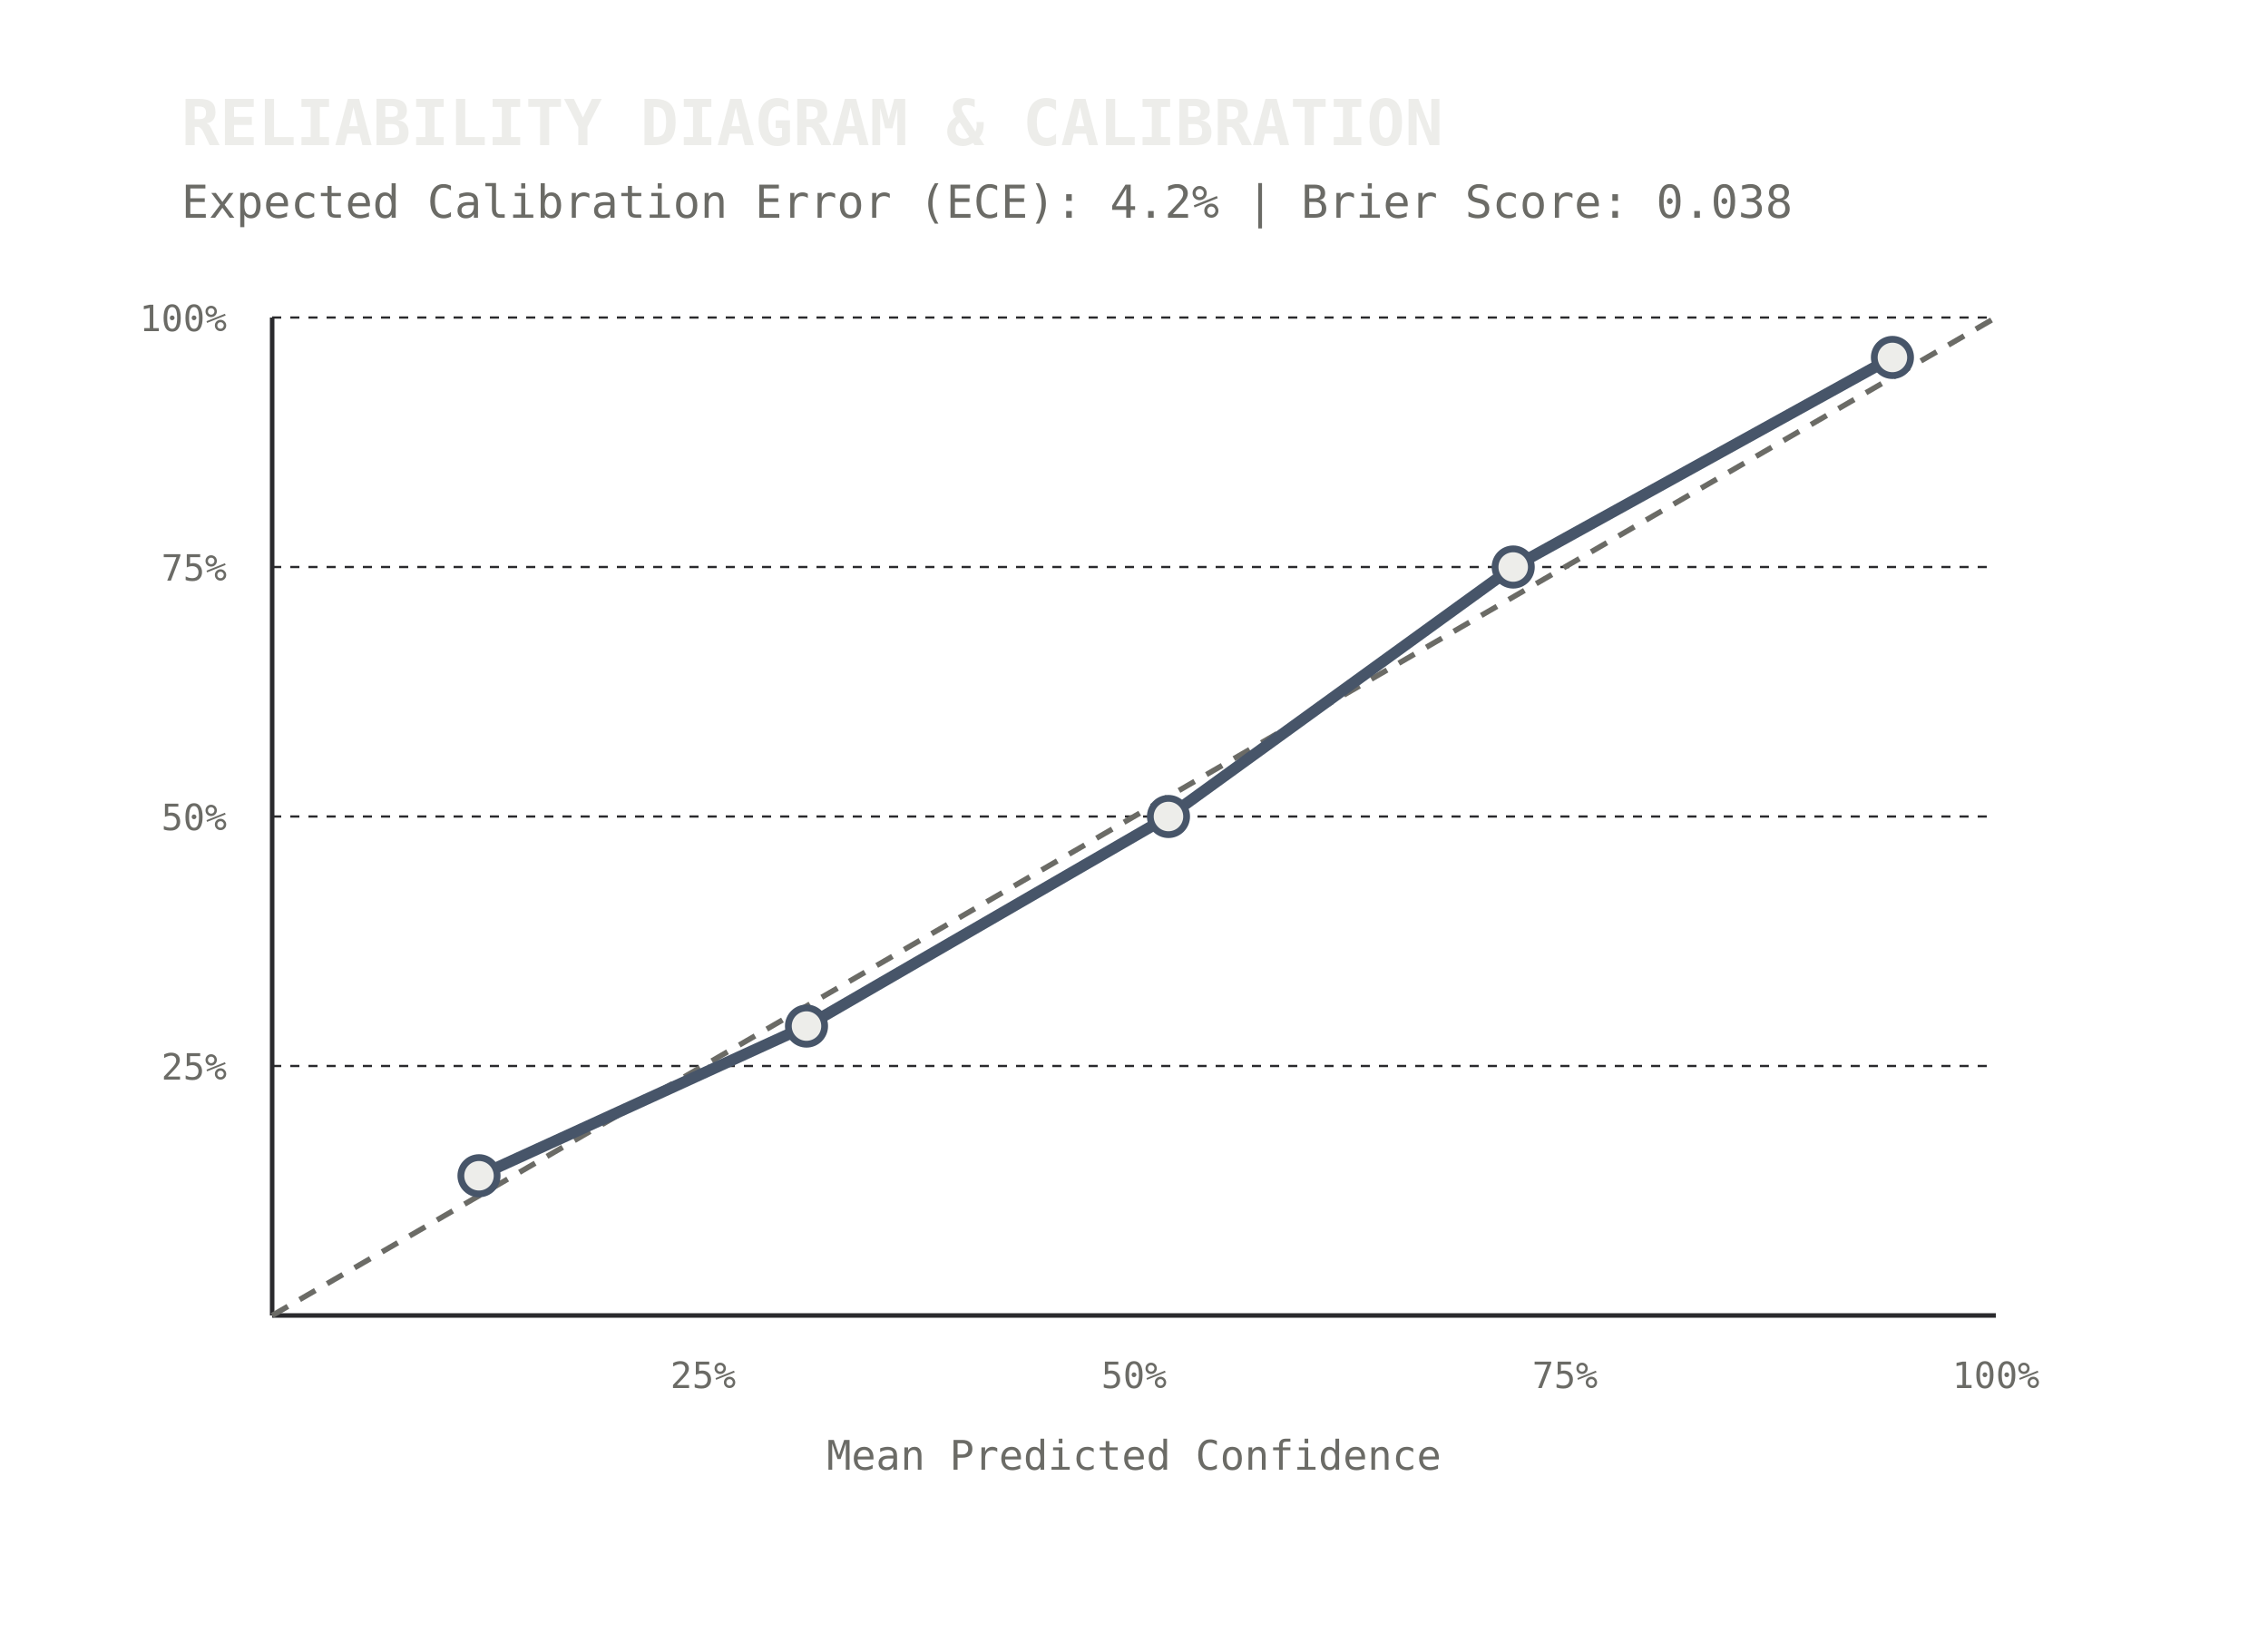
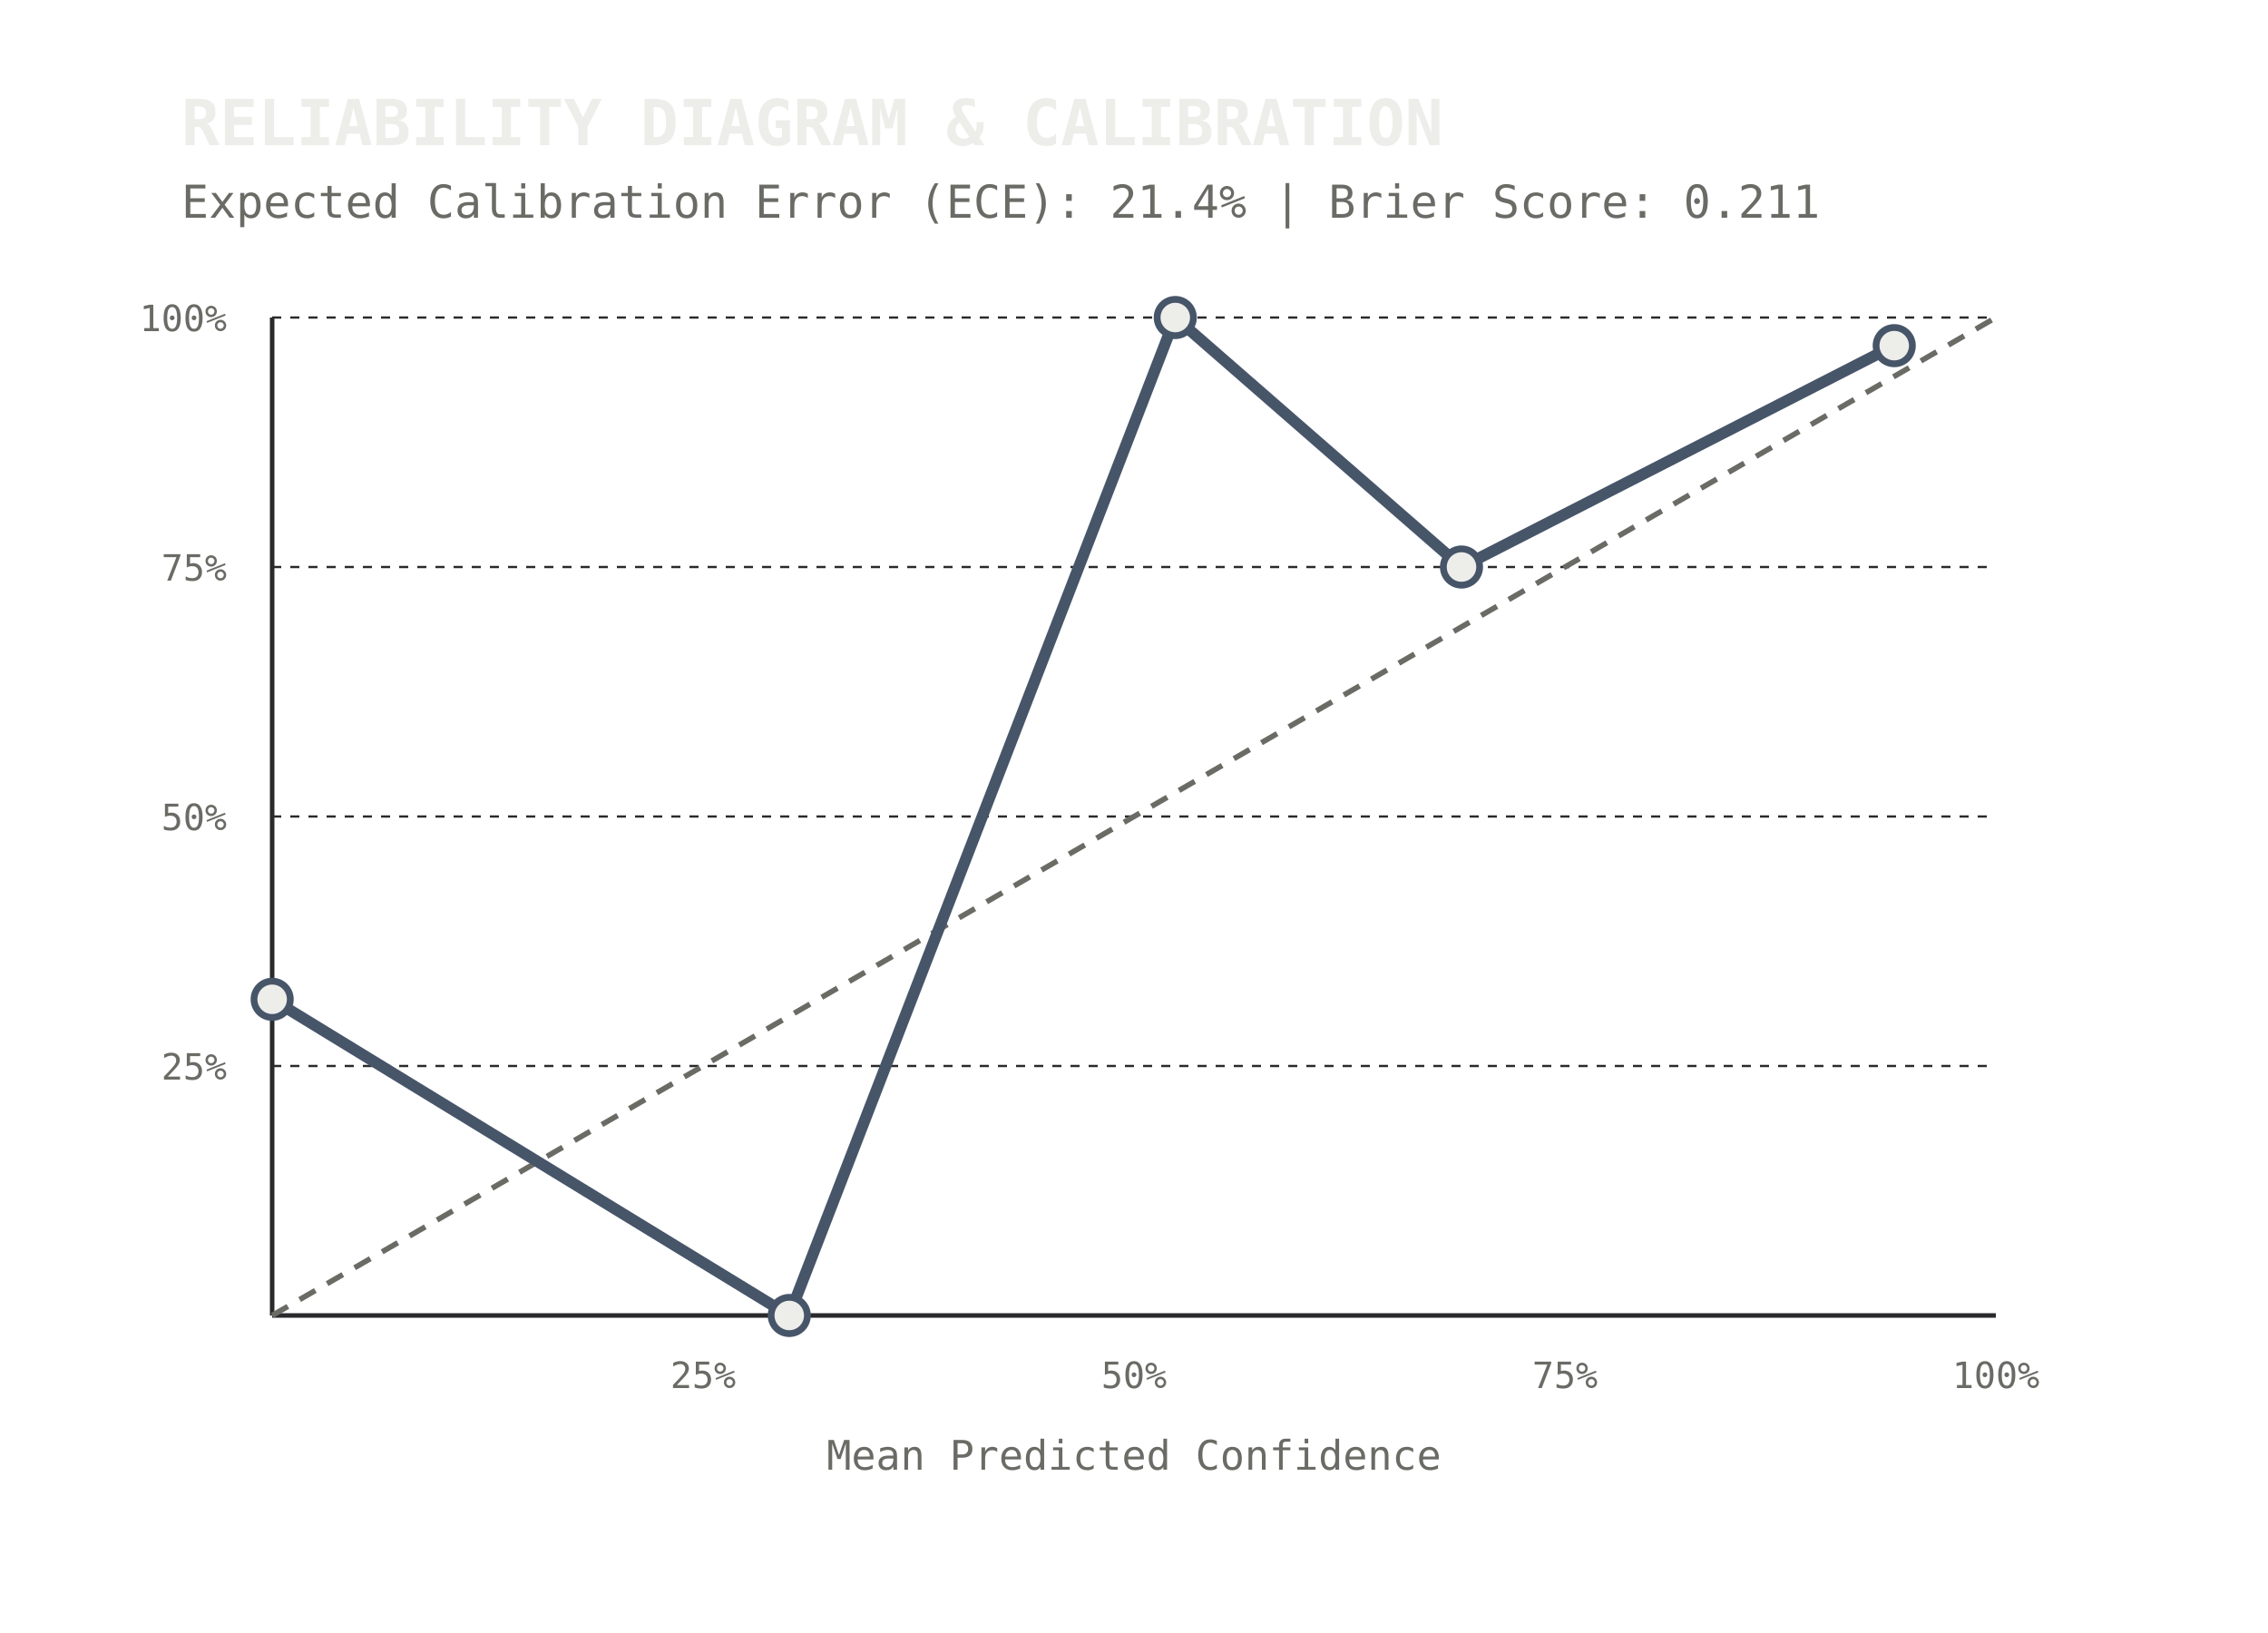
<svg xmlns="http://www.w3.org/2000/svg" viewBox="0 0 500 360" width="100%" height="100%" style="background-color: #0F0F10; font-family: 'JetBrains Mono', monospace;">
  <text x="40" y="32" fill="#EDEDEA" font-size="14" font-weight="700">RELIABILITY DIAGRAM &amp; CALIBRATION</text>
-   <text x="40" y="48" fill="#6B6B66" font-size="10">Expected Calibration Error (ECE): 4.2% | Brier Score: 0.038</text>
+   <text x="40" y="48" fill="#6B6B66" font-size="10">Expected Calibration Error (ECE): 21.4% | Brier Score: 0.211</text>
  <line x1="60" y1="290" x2="440" y2="290" stroke="#2A2A2D" stroke-width="1" />
  <line x1="60" y1="70" x2="60" y2="290" stroke="#2A2A2D" stroke-width="1" />
  <line x1="60" y1="235.0" x2="440" y2="235.0" stroke="#2A2A2D" stroke-width="0.5" stroke-dasharray="2,2" />
  <text x="50" y="238.0" fill="#6B6B66" font-size="8" text-anchor="end">25%</text>
  <text x="155.0" y="306" fill="#6B6B66" font-size="8" text-anchor="middle">25%</text>
  <line x1="60" y1="180.0" x2="440" y2="180.0" stroke="#2A2A2D" stroke-width="0.5" stroke-dasharray="2,2" />
  <text x="50" y="183.0" fill="#6B6B66" font-size="8" text-anchor="end">50%</text>
  <text x="250.0" y="306" fill="#6B6B66" font-size="8" text-anchor="middle">50%</text>
  <line x1="60" y1="125.0" x2="440" y2="125.0" stroke="#2A2A2D" stroke-width="0.5" stroke-dasharray="2,2" />
  <text x="50" y="128.0" fill="#6B6B66" font-size="8" text-anchor="end">75%</text>
  <text x="345.0" y="306" fill="#6B6B66" font-size="8" text-anchor="middle">75%</text>
  <line x1="60" y1="70.0" x2="440" y2="70.0" stroke="#2A2A2D" stroke-width="0.5" stroke-dasharray="2,2" />
  <text x="50" y="73.0" fill="#6B6B66" font-size="8" text-anchor="end">100%</text>
  <text x="440.0" y="306" fill="#6B6B66" font-size="8" text-anchor="middle">100%</text>
  <line x1="60" y1="290" x2="440" y2="70" stroke="#6B6B66" stroke-width="1.2" stroke-dasharray="4,3" />
-   <polyline fill="none" stroke="#475569" stroke-width="2.5" points="105.6,259.2 177.8,226.2 257.6,180.0 333.6,125.0 417.2,78.8" />
-   <circle cx="105.6" cy="259.2" r="4" fill="#EDEDEA" stroke="#475569" stroke-width="1.5" />
-   <circle cx="177.8" cy="226.2" r="4" fill="#EDEDEA" stroke="#475569" stroke-width="1.5" />
-   <circle cx="257.6" cy="180.0" r="4" fill="#EDEDEA" stroke="#475569" stroke-width="1.5" />
-   <circle cx="333.6" cy="125.0" r="4" fill="#EDEDEA" stroke="#475569" stroke-width="1.5" />
-   <circle cx="417.2" cy="78.8" r="4" fill="#EDEDEA" stroke="#475569" stroke-width="1.5" />
+   <polyline fill="none" stroke="#475569" stroke-width="2.5" points="60.0,220.3 174.0,290.0 259.1,70.0 322.2,125.0 417.6,76.2" />
+   <circle cx="60.0" cy="220.3" r="4" fill="#EDEDEA" stroke="#475569" stroke-width="1.5" />
+   <circle cx="174.0" cy="290.0" r="4" fill="#EDEDEA" stroke="#475569" stroke-width="1.5" />
+   <circle cx="259.1" cy="70.0" r="4" fill="#EDEDEA" stroke="#475569" stroke-width="1.5" />
+   <circle cx="322.2" cy="125.0" r="4" fill="#EDEDEA" stroke="#475569" stroke-width="1.5" />
+   <circle cx="417.6" cy="76.2" r="4" fill="#EDEDEA" stroke="#475569" stroke-width="1.5" />
  <text x="250.0" y="324" fill="#6B6B66" font-size="9" text-anchor="middle">Mean Predicted Confidence</text>
</svg>
